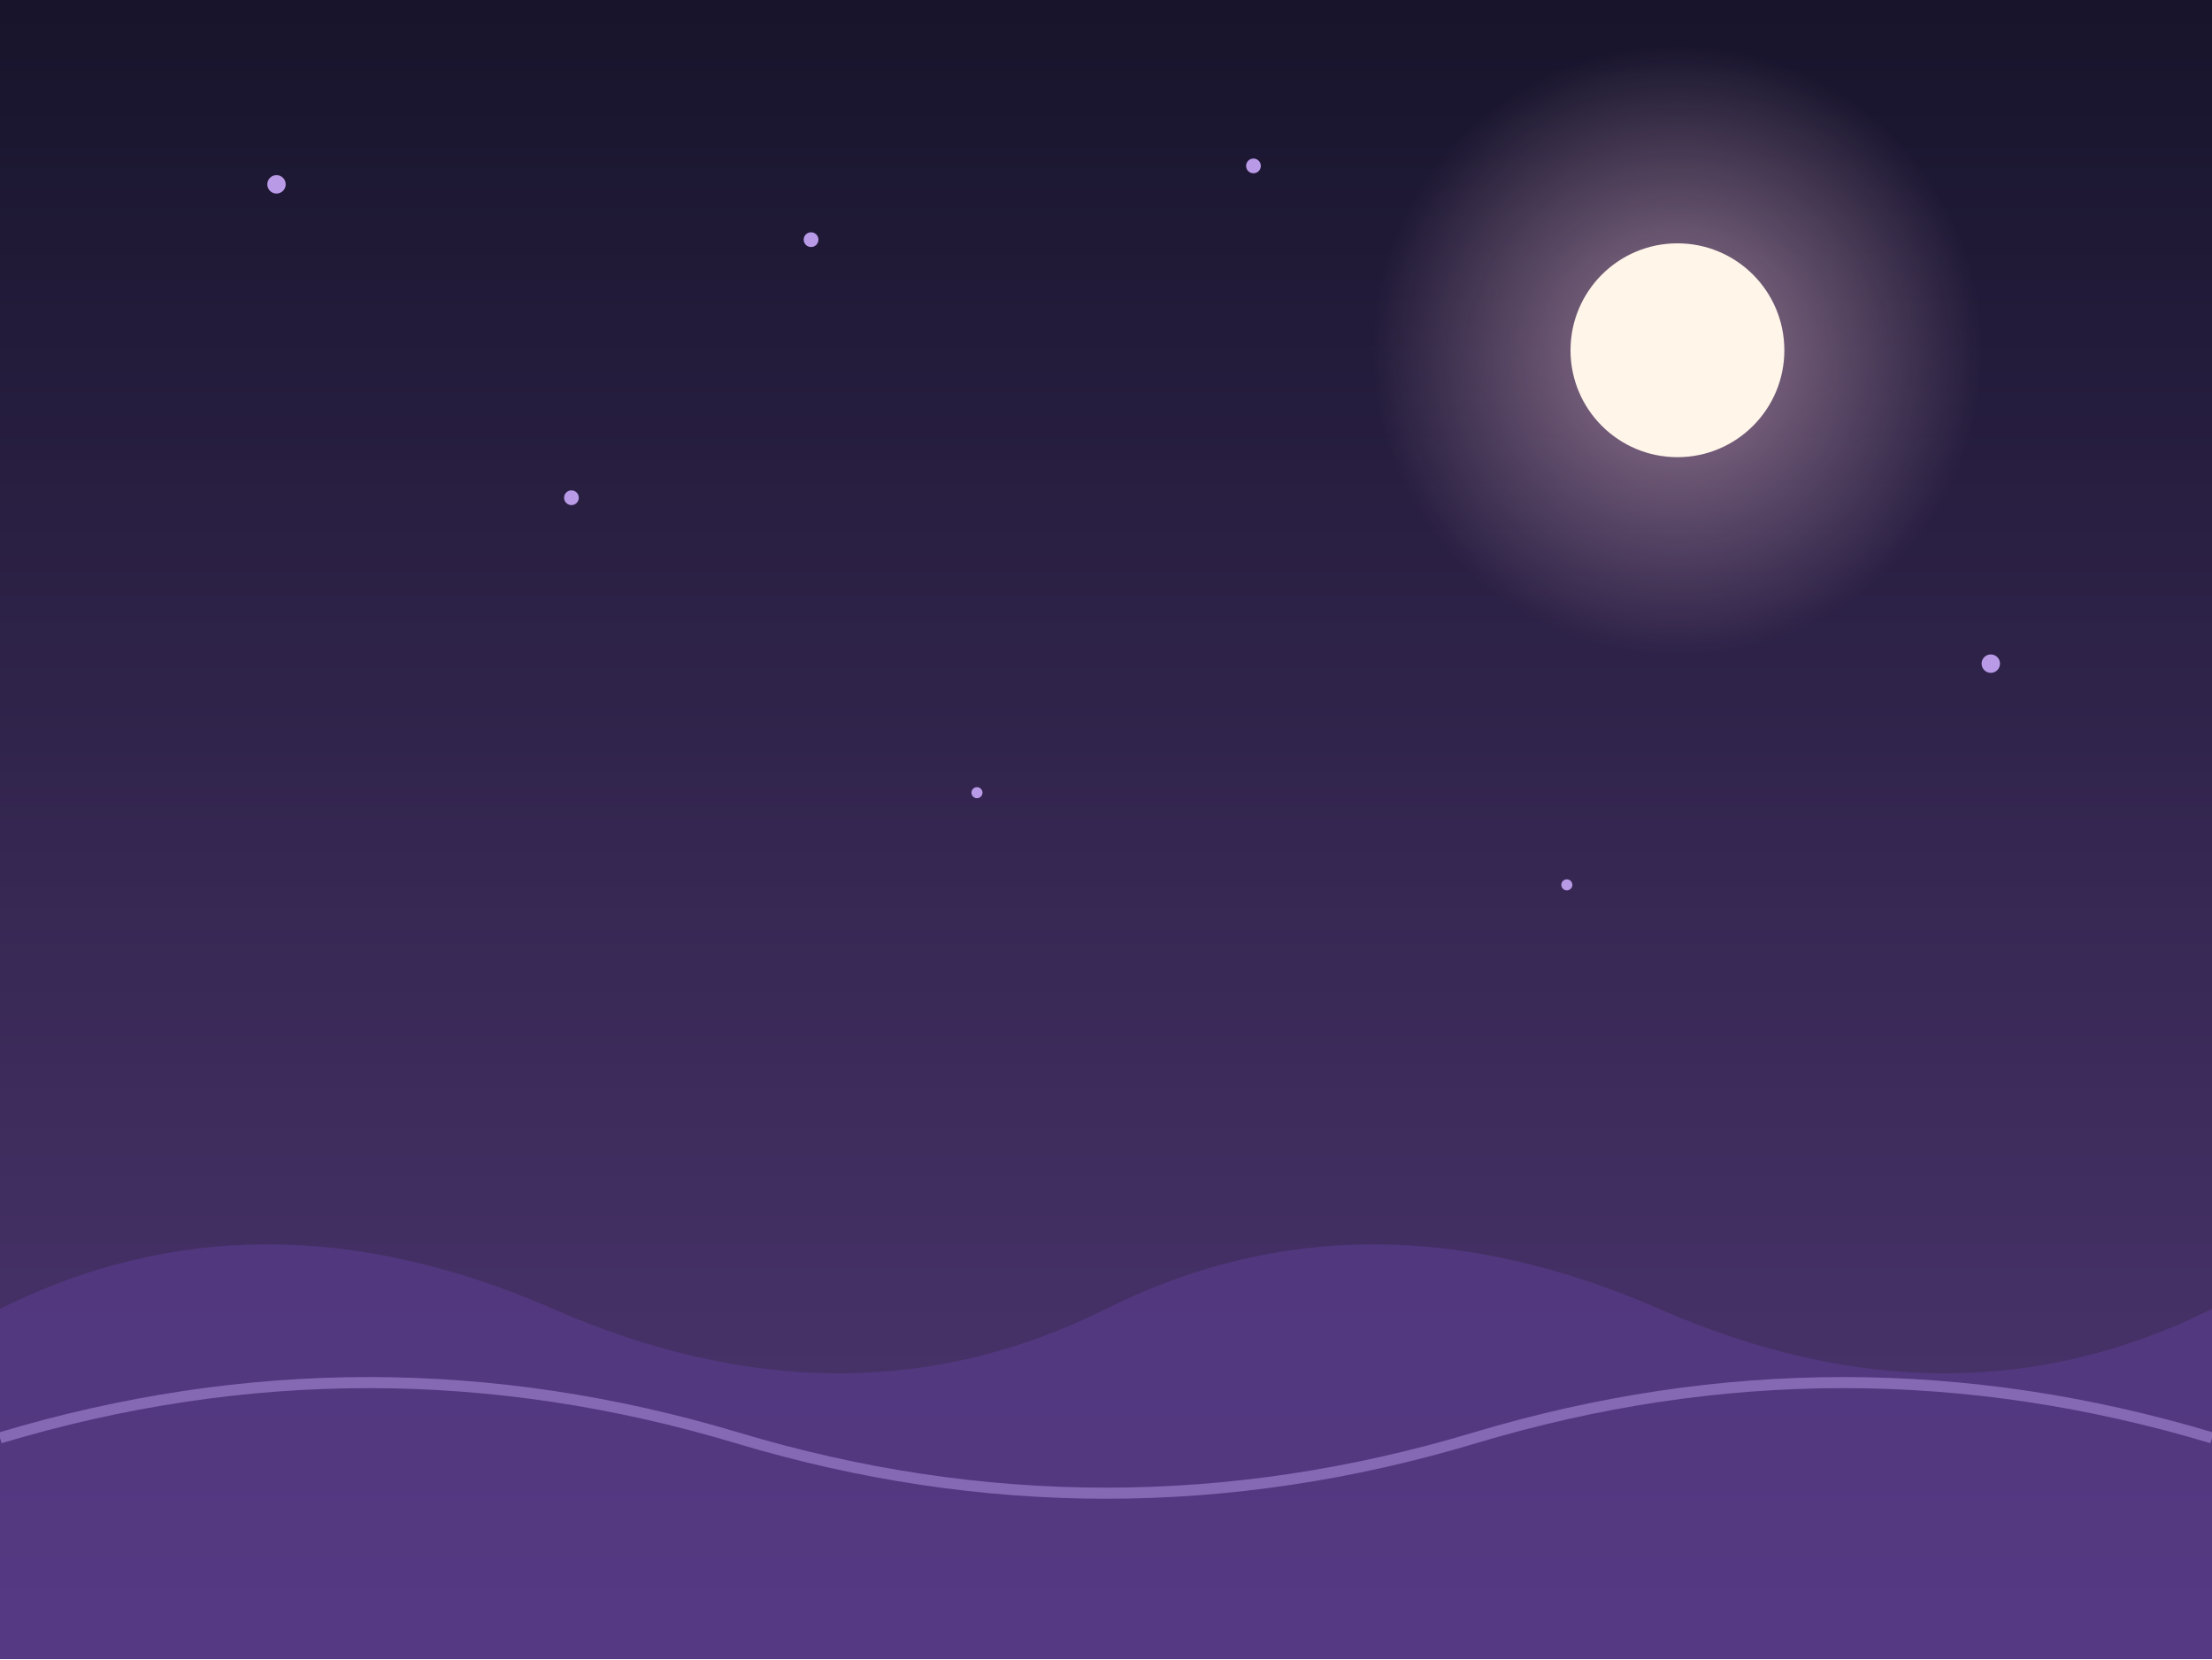
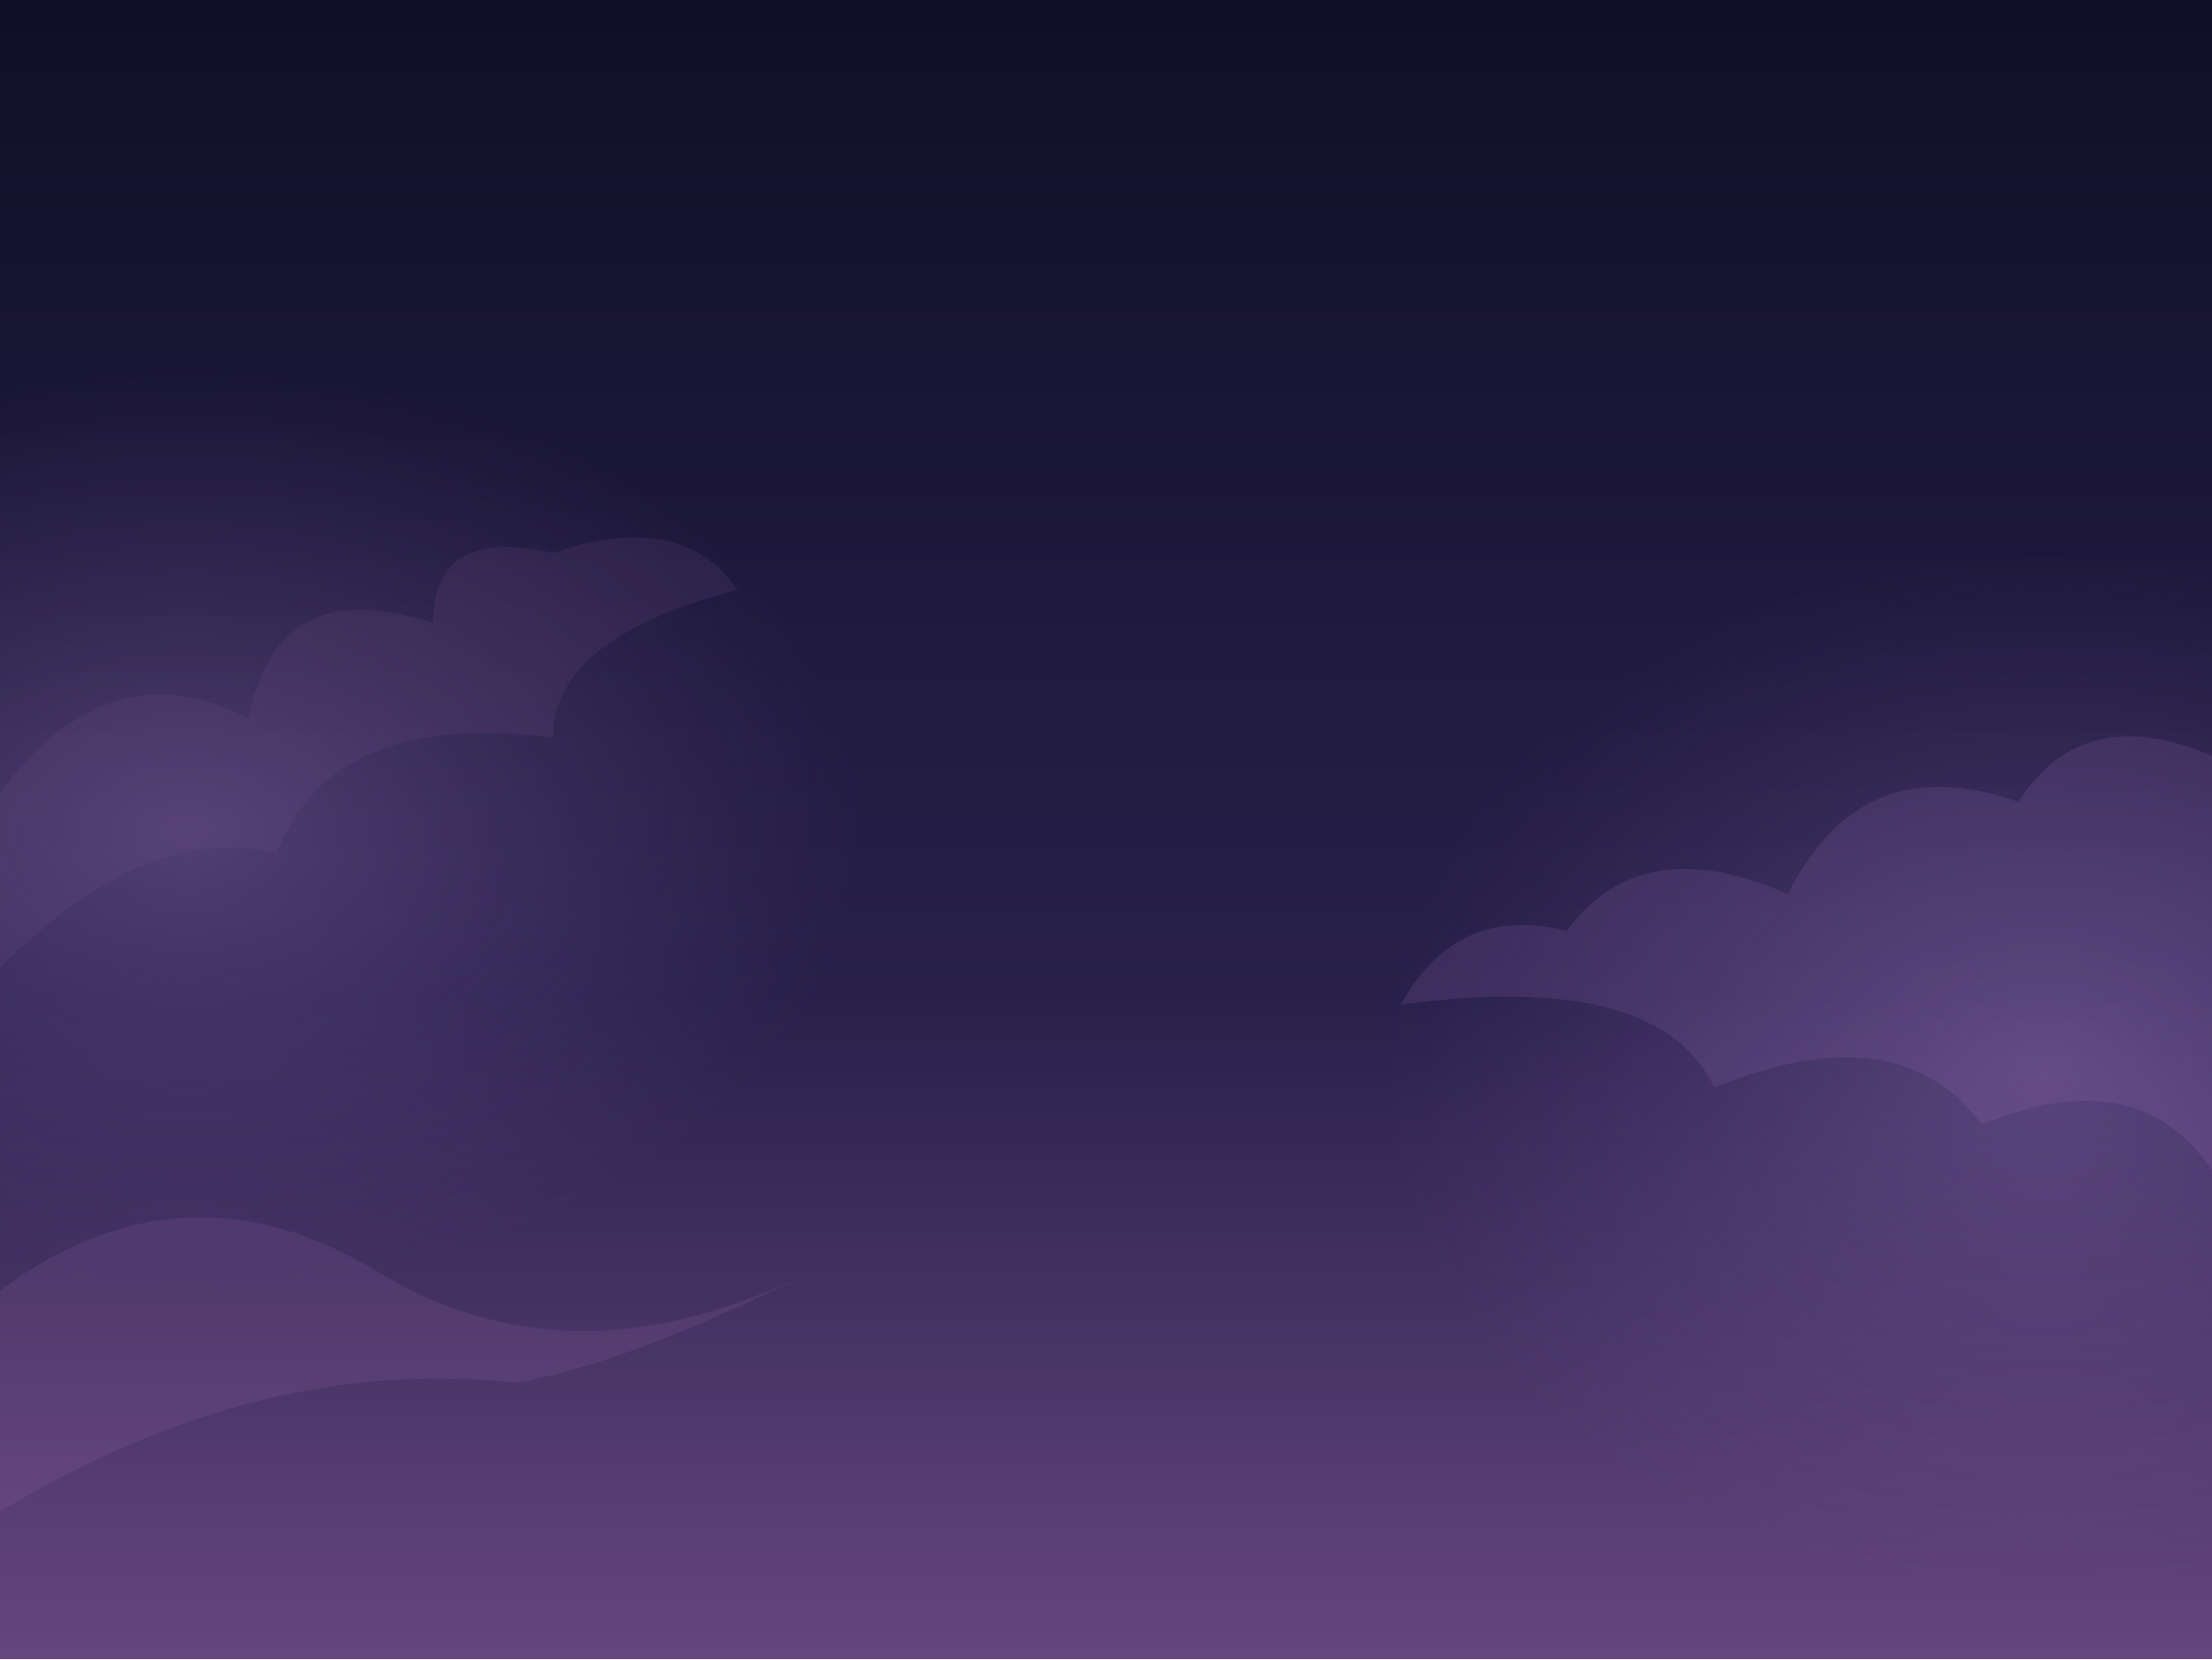
- <svg xmlns="http://www.w3.org/2000/svg" viewBox="0 0 1200 900" role="img" aria-label="Placeholder illustration of a purple night sky and gentle ocean waves">
+ <svg xmlns="http://www.w3.org/2000/svg" viewBox="0 0 1200 900">
  <defs>
    <linearGradient id="sky" x2="0" y2="1">
-       <stop stop-color="#17142b" />
-       <stop offset="1" stop-color="#513875" />
+       <stop stop-color="#100f27" />
+       <stop offset=".6" stop-color="#28204b" />
+       <stop offset="1" stop-color="#65467e" />
    </linearGradient>
-     <radialGradient id="moon">
-       <stop stop-color="#f4c6dc" stop-opacity=".55" />
-       <stop offset="1" stop-color="#f4c6dc" stop-opacity="0" />
+     <radialGradient id="mist">
+       <stop stop-color="#b88edb" stop-opacity=".3" />
+       <stop offset="1" stop-color="#9870c6" stop-opacity="0" />
    </radialGradient>
  </defs>
  <rect width="1200" height="900" fill="url(#sky)" />
-   <circle cx="910" cy="190" r="165" fill="url(#moon)" />
-   <circle cx="910" cy="190" r="58" fill="#fff5e9" />
-   <g fill="#b99ae7">
-     <circle cx="150" cy="100" r="5" />
-     <circle cx="310" cy="270" r="4" />
-     <circle cx="440" cy="130" r="4" />
-     <circle cx="680" cy="90" r="4" />
-     <circle cx="1080" cy="360" r="5" />
-     <circle cx="850" cy="480" r="3" />
-     <circle cx="530" cy="430" r="3" />
-   </g>
-   <path d="M0 710q140-70 300 0t300 0t300 0t300 0v190H0" fill="#573b89" opacity=".7" />
-   <path d="M0 780q200-60 400 0t400 0t400 0" fill="none" stroke="#b99ae7" stroke-width="6" opacity=".5" />
+   <ellipse cx="100" cy="450" rx="370" ry="250" fill="url(#mist)" />
+   <ellipse cx="1110" cy="580" rx="360" ry="280" fill="url(#mist)" />
+   <path d="M0 430Q60 350 135 390Q150 310 235 338Q235 285 300 300Q370 276 400 320Q300 346 300 400Q180 385 150 463Q80 445 0 525Z" fill="#78548f" opacity=".16" />
+   <path d="M1200 410Q1130 380 1095 435Q1010 405 970 485Q890 450 850 505Q790 490 760 545Q900 526 930 590Q1030 549 1075 610Q1160 575 1200 635Z" fill="#bb85cf" opacity=".13" />
+   <path d="M0 700Q100 626 205 690T440 690Q340 740 280 750Q140 735 0 820Z" fill="#ba80c5" opacity=".12" />
</svg>
